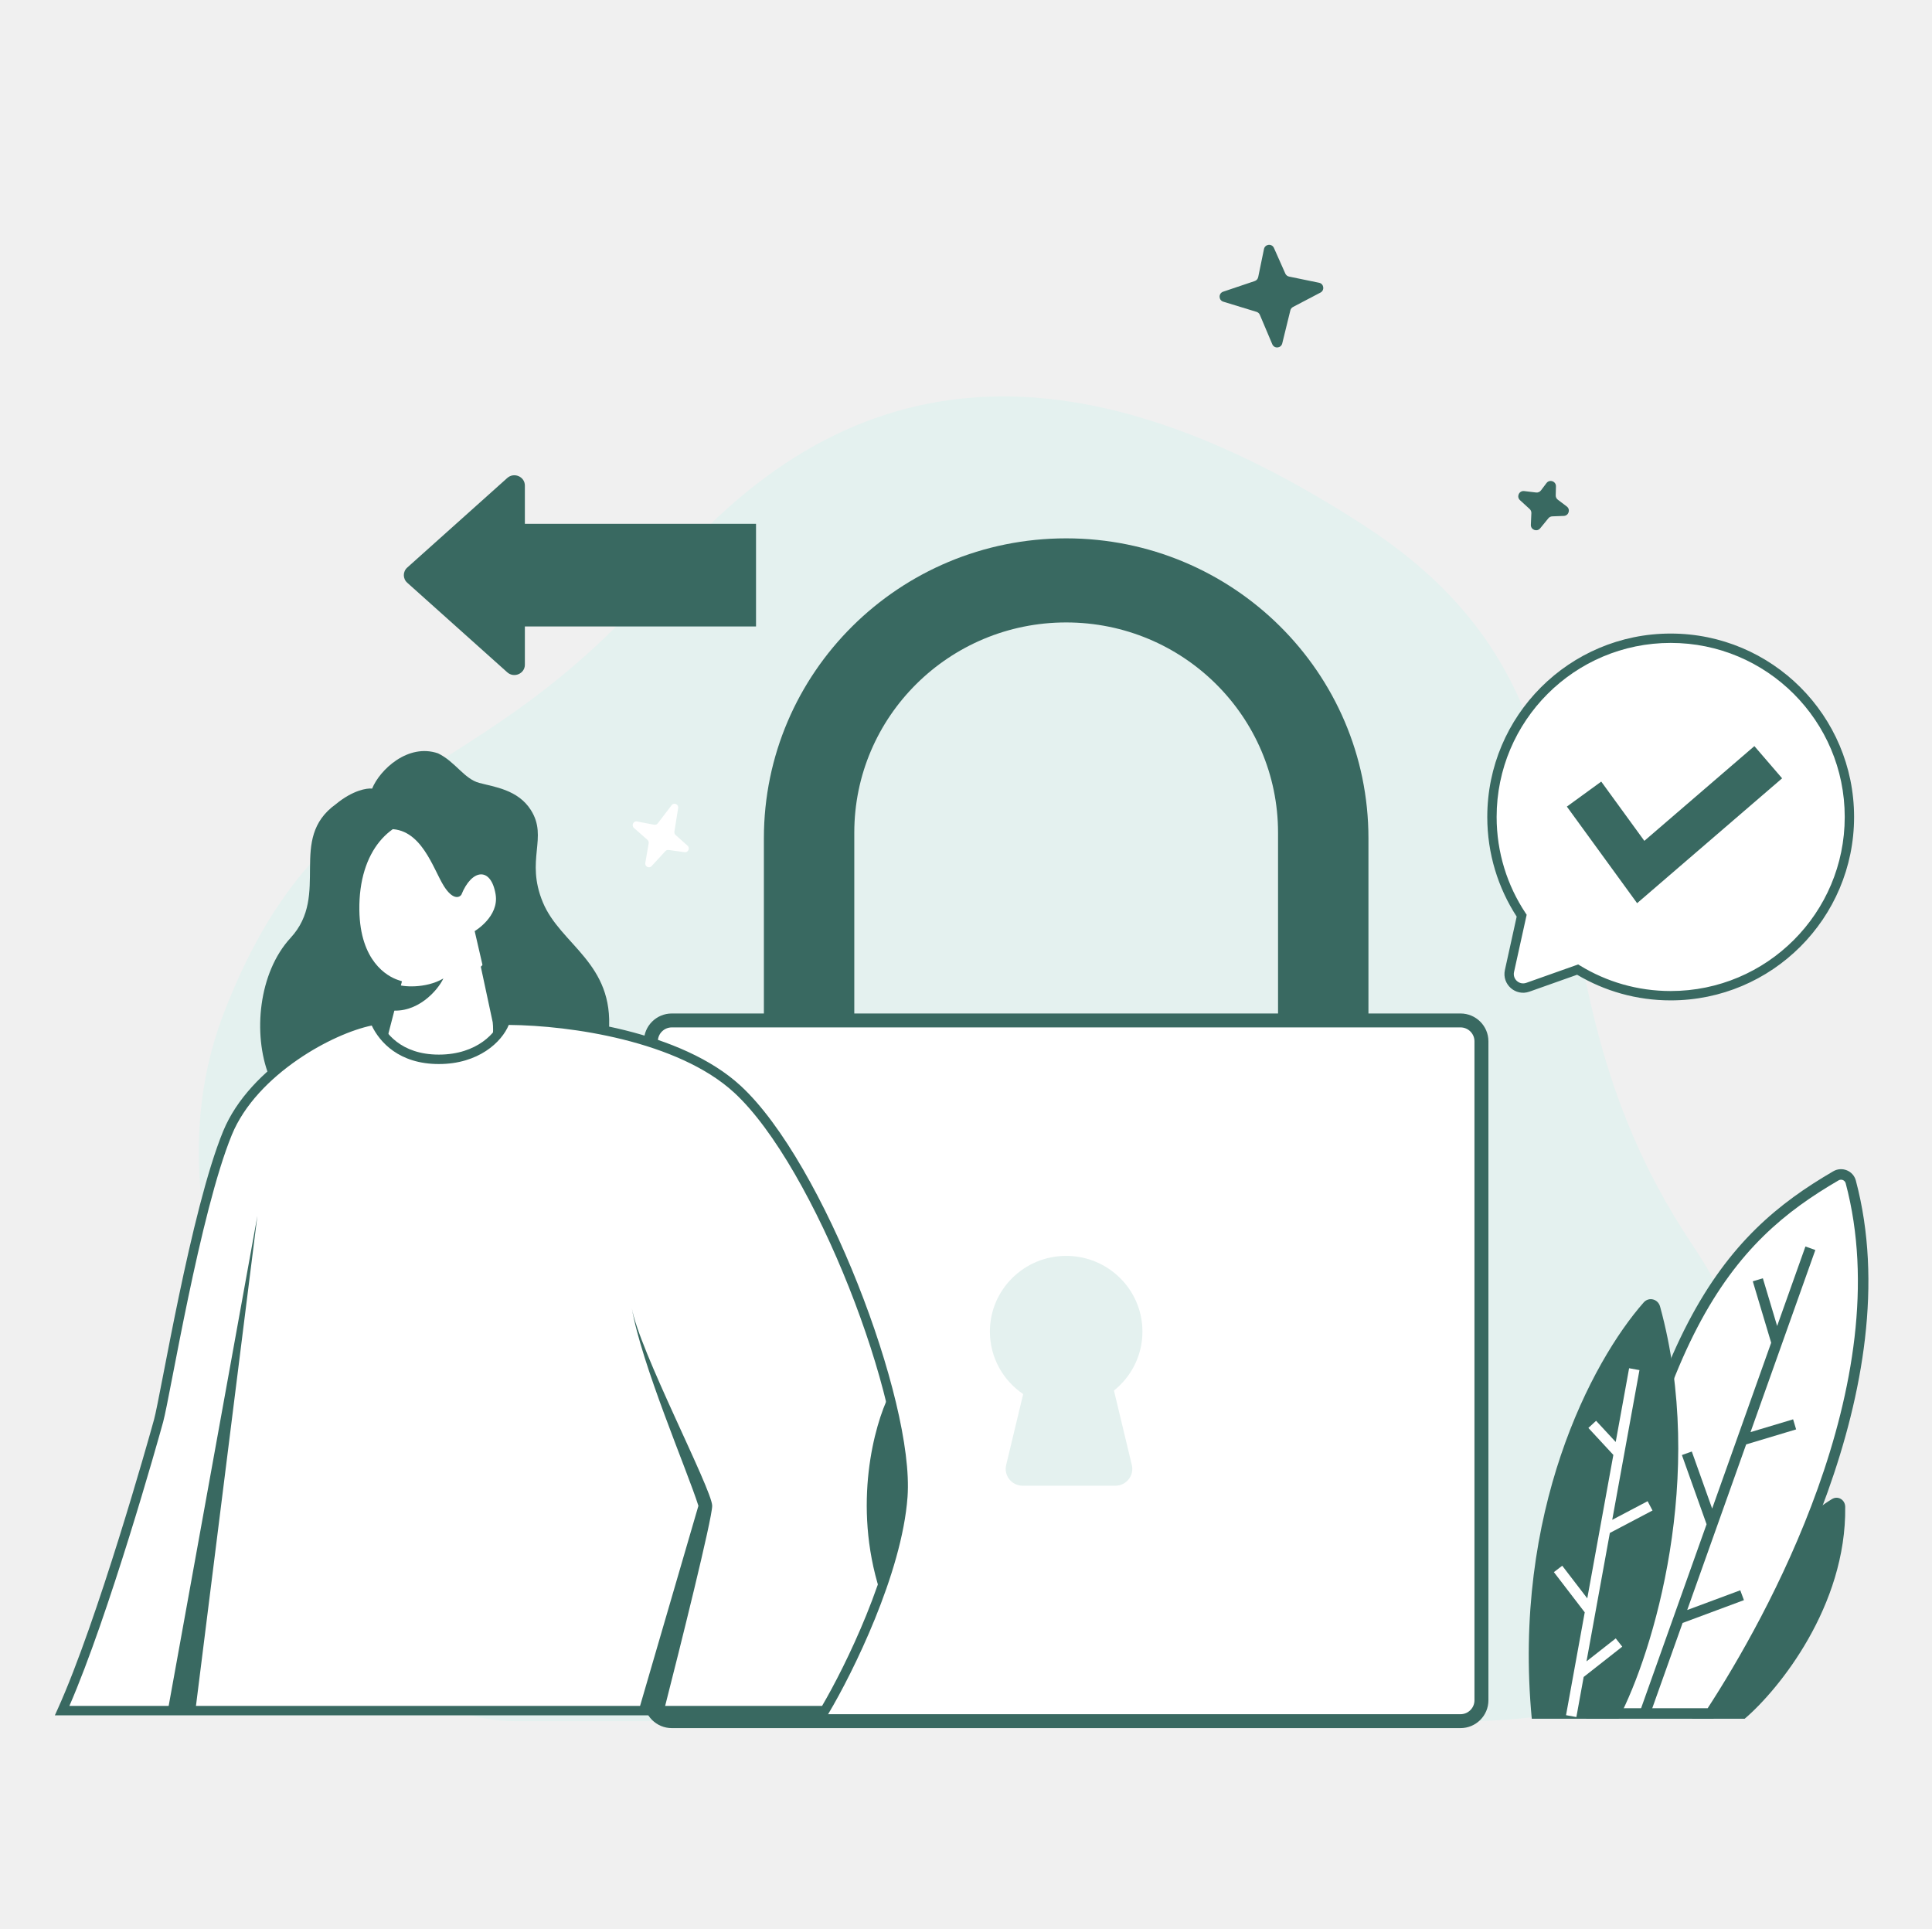
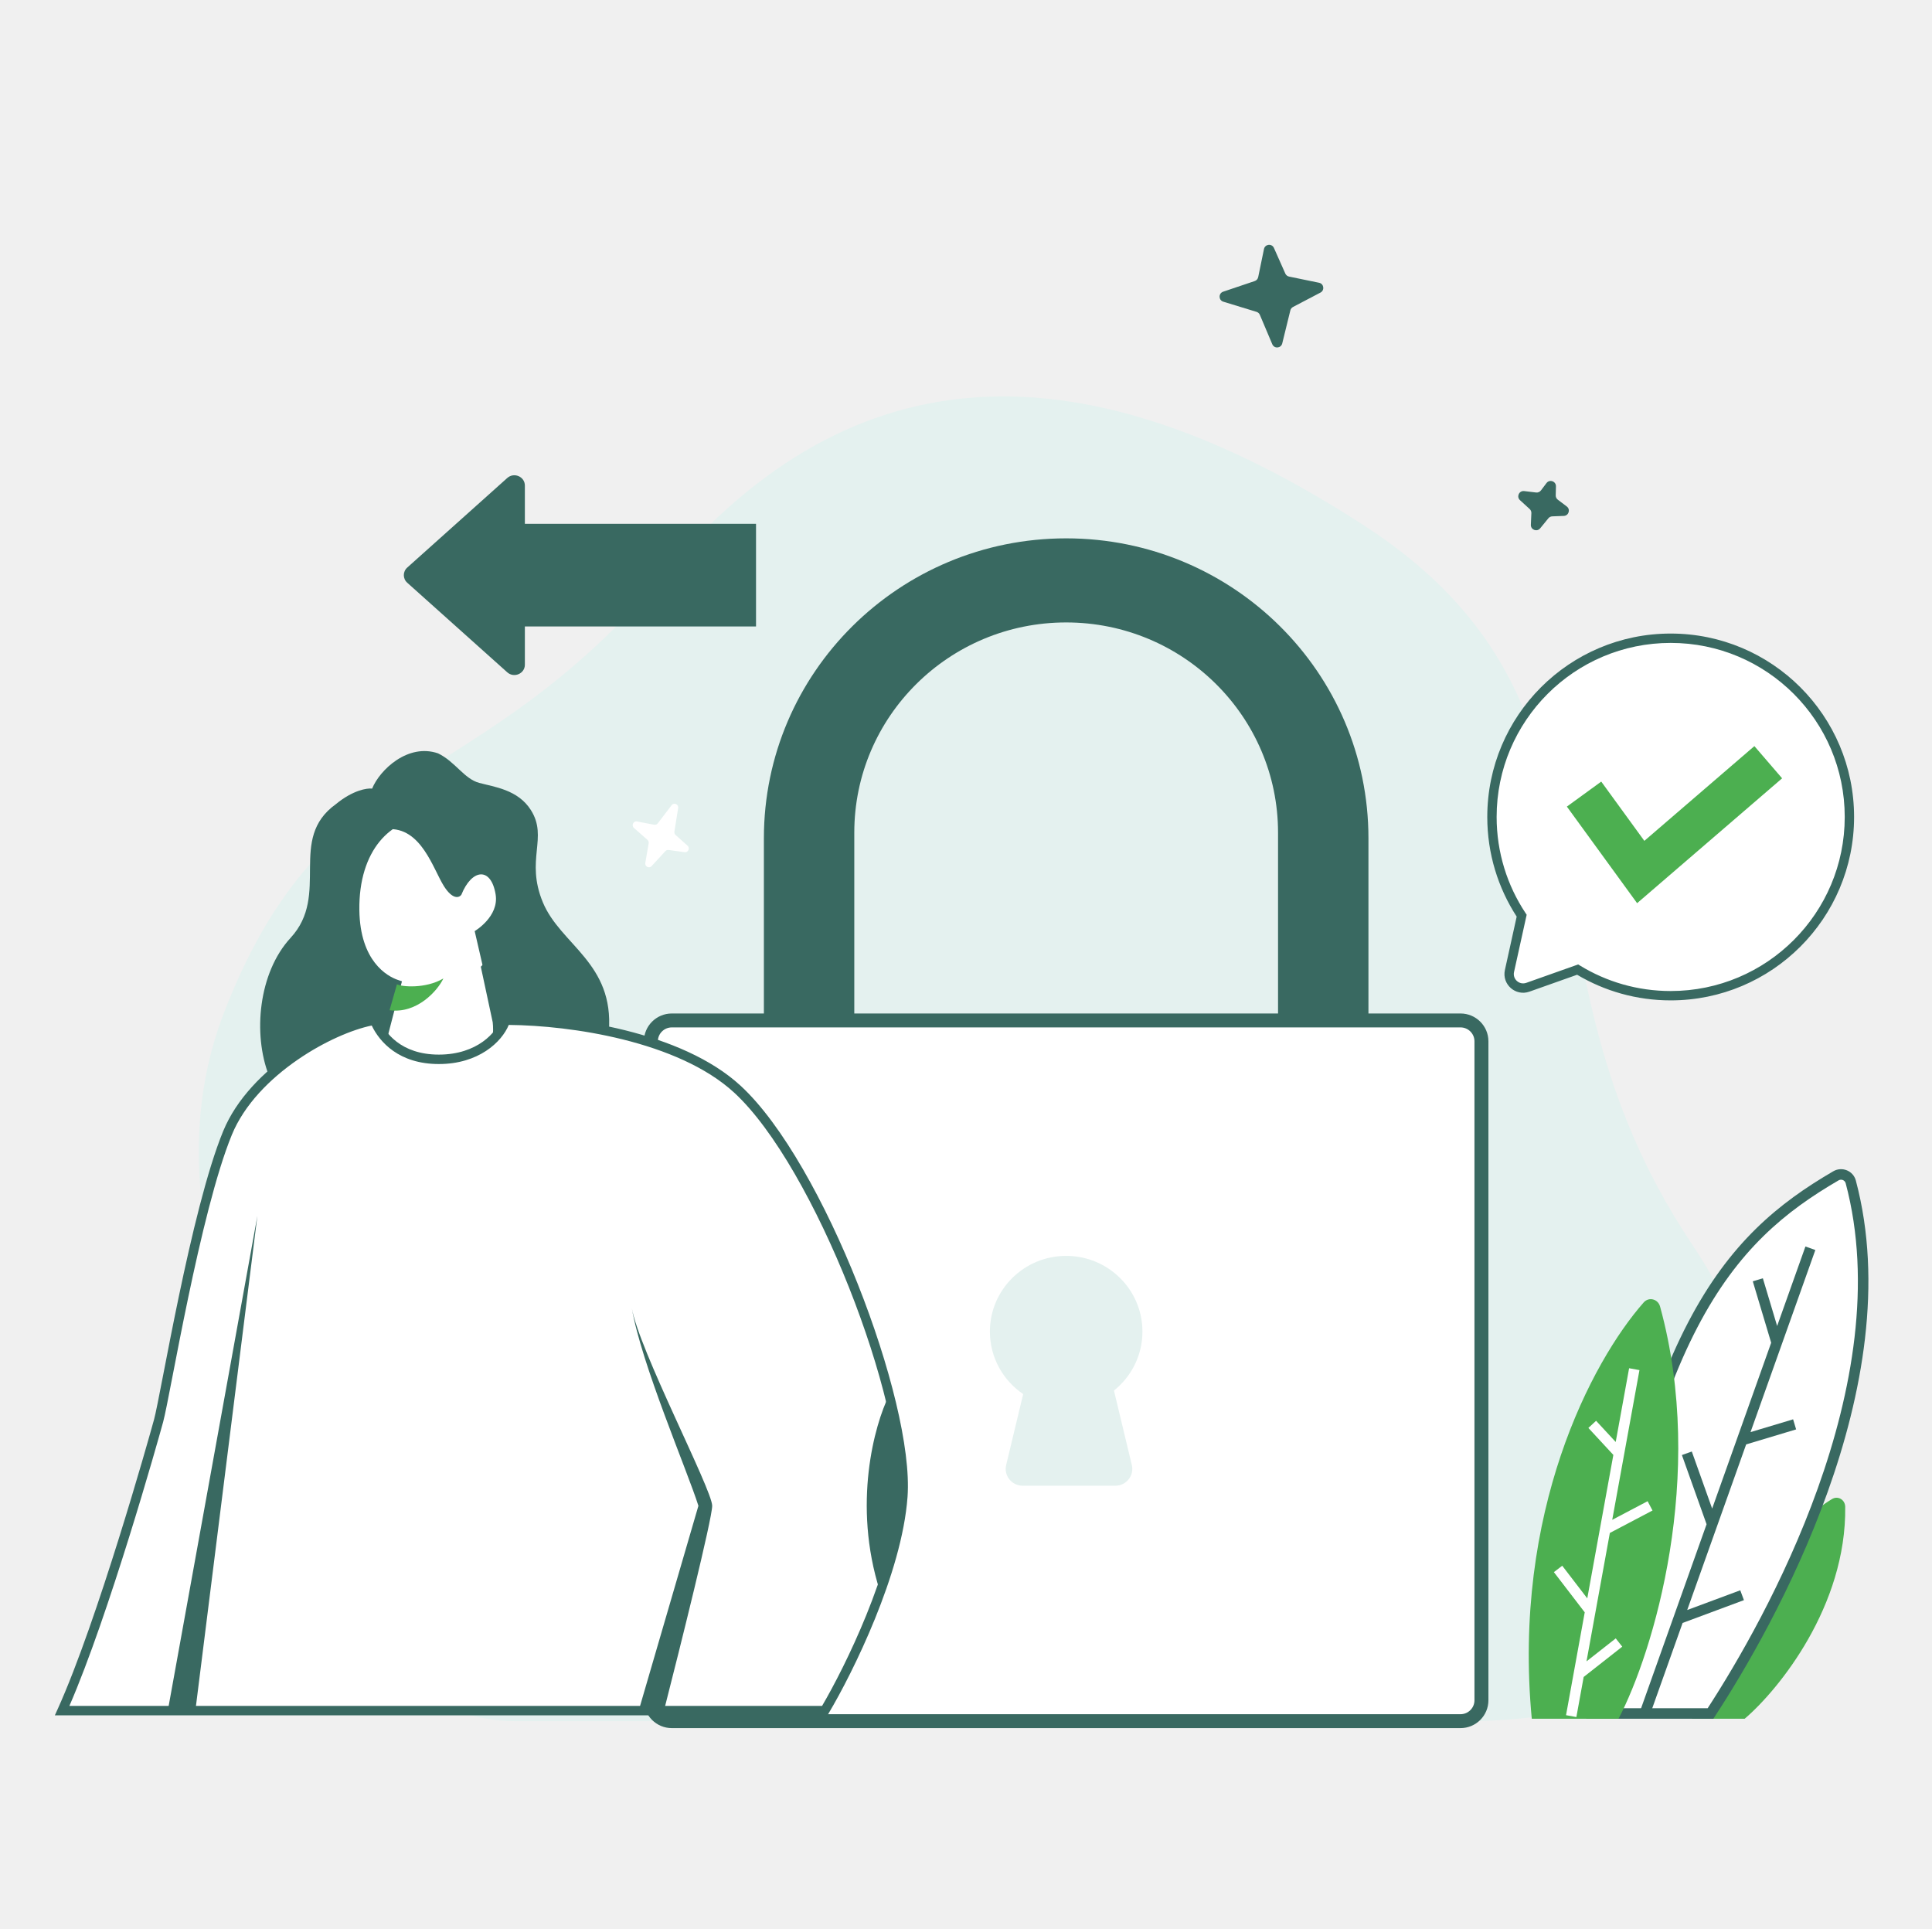
<svg xmlns="http://www.w3.org/2000/svg" width="513" height="512" viewBox="0 0 513 512" fill="none">
  <path d="M448.987 329.916C467.458 357.659 472.697 382.871 471.321 403.718C468.835 441.385 427.732 456.994 389.851 456.994H136.638C115.342 456.994 96.614 440.944 88.555 421.301C70.644 377.641 38.873 321.992 59.53 268.73C86.389 199.475 126.007 212.25 176.367 152.409C226.728 92.568 287.832 91.223 362.366 139.634C436.9 188.045 397.955 253.265 448.987 329.916Z" fill="#E4F1EF" />
-   <path d="M489.955 400.085C490.301 426.38 472.368 448.58 463.26 456.355H449.302C459.679 421.273 476.834 403.828 486.447 398.023C488.047 397.056 489.93 398.216 489.955 400.085Z" fill="#396961" />
+   <path d="M489.955 400.085C490.301 426.38 472.368 448.58 463.26 456.355H449.302C459.679 421.273 476.834 403.828 486.447 398.023C488.047 397.056 489.93 398.216 489.955 400.085Z" fill="#4caf50" />
  <path d="M491.43 313.815C505.729 367.58 469.686 431.255 454.187 454.959H422.782C436.272 353.517 458.888 328.863 487.479 312.203C489.014 311.309 490.973 312.098 491.43 313.815Z" fill="white" />
  <path fill-rule="evenodd" clip-rule="evenodd" d="M488.182 313.409C488.936 312.97 489.865 313.364 490.081 314.174C497.125 340.661 491.788 369.703 482.669 395.19C473.718 420.205 461.184 441.63 453.431 453.564H424.377C431.091 403.83 440.015 372.931 450.705 352.433C461.47 331.793 474.056 321.64 488.182 313.409ZM492.779 313.456C492.081 310.832 489.092 309.648 486.777 310.997C472.31 319.427 459.293 329.93 448.23 351.142C437.205 372.281 428.151 403.993 421.398 454.775L421.188 456.355H454.942L455.356 455.723C463.139 443.819 476.086 421.872 485.297 396.13C494.499 370.412 500.033 340.734 492.779 313.456Z" fill="#396961" />
-   <path d="M440.792 346.892C453.143 391.947 439.004 438.769 429.761 456.355H406.73C401.55 401.444 422.605 361.514 436.448 345.816C437.814 344.268 440.246 344.9 440.792 346.892Z" fill="#396961" />
+   <path d="M440.792 346.892C453.143 391.947 439.004 438.769 429.761 456.355H406.73C401.55 401.444 422.605 361.514 436.448 345.816C437.814 344.268 440.246 344.9 440.792 346.892Z" fill="#4caf50" />
  <path fill-rule="evenodd" clip-rule="evenodd" d="M471.88 352.072L479.393 330.964L482.023 331.9L464.814 380.248L476.119 376.854L476.922 379.528L463.652 383.512L448.001 427.484L462.088 422.246L463.061 424.862L446.779 430.916L438.055 455.427L435.425 454.491L453.144 404.711L446.592 386.336L449.221 385.399L454.624 400.552L470.297 356.518L465.413 340.207L468.087 339.406L471.88 352.072Z" fill="#396961" />
  <path fill-rule="evenodd" clip-rule="evenodd" d="M429.015 382.869L432.575 363.285L435.322 363.785L428.094 403.536L437.486 398.59L438.786 401.061L427.46 407.025L421.261 441.119L429.026 435.019L430.751 437.214L420.508 445.261L418.572 455.907L415.826 455.408L420.791 428.1L412.602 417.425L414.817 415.726L421.465 424.392L428.39 386.304L421.758 379.139L423.807 377.243L429.015 382.869Z" fill="white" />
  <path d="M334.085 73.582L335.623 66.119C335.897 64.79 337.715 64.594 338.266 65.834L341.287 72.635C341.47 73.046 341.84 73.344 342.281 73.435L350.257 75.079C351.542 75.344 351.785 77.073 350.623 77.682L343.333 81.504C342.978 81.69 342.721 82.019 342.625 82.407L340.469 91.19C340.149 92.494 338.352 92.638 337.828 91.401L334.524 83.593C334.363 83.213 334.041 82.923 333.646 82.802L324.826 80.104C323.529 79.707 323.503 77.88 324.788 77.447L333.164 74.624C333.634 74.465 333.985 74.069 334.085 73.582Z" fill="#396961" />
  <path d="M409.156 130.223L410.64 128.26C411.458 127.177 413.184 127.781 413.148 129.138L413.086 131.526C413.075 131.976 413.281 132.404 413.64 132.675L416.02 134.475C417.067 135.266 416.543 136.932 415.233 136.983L412.163 137.102C411.763 137.118 411.389 137.304 411.136 137.614L408.962 140.275C408.113 141.316 406.428 140.673 406.487 139.332L406.622 136.244C406.64 135.831 406.474 135.432 406.169 135.153L403.602 132.805C402.601 131.889 403.363 130.228 404.71 130.389L407.876 130.767C408.369 130.826 408.856 130.619 409.156 130.223Z" fill="#396961" />
  <path d="M178.339 213.789L174.655 218.617C174.431 218.911 174.065 219.053 173.707 218.984L169.154 218.111C168.175 217.923 167.584 219.183 168.34 219.848L171.918 222.993C172.179 223.223 172.303 223.577 172.243 223.924L171.345 229.111C171.176 230.086 172.349 230.69 173.013 229.969L176.689 225.983C176.905 225.749 177.218 225.636 177.529 225.68L181.783 226.272C182.742 226.406 183.284 225.184 182.556 224.533L179.392 221.707C179.138 221.48 179.016 221.135 179.071 220.794L180.069 214.564C180.232 213.544 178.96 212.975 178.339 213.789Z" fill="white" />
  <path fill-rule="evenodd" clip-rule="evenodd" d="M283.097 142.941C238.769 142.941 202.834 178.592 202.834 222.57V283.262C202.834 286.323 205.323 288.804 208.394 288.804H221.278C224.349 288.804 226.838 286.323 226.838 283.262V221.082C226.838 190.256 252.026 165.267 283.097 165.267C314.168 165.267 339.356 190.256 339.356 221.082V277.719C339.356 280.78 341.845 283.261 344.916 283.261H357.8C360.871 283.261 363.36 280.78 363.36 277.719V222.57C363.36 178.592 327.425 142.941 283.097 142.941Z" fill="#396961" />
  <path d="M172.829 276.486C172.829 273.425 175.318 270.944 178.389 270.944H387.805C390.875 270.944 393.364 273.425 393.364 276.486V451.452C393.364 454.513 390.875 456.994 387.805 456.994H178.389C175.318 456.994 172.829 454.513 172.829 451.452V276.486Z" fill="white" />
  <path fill-rule="evenodd" clip-rule="evenodd" d="M170.976 276.486C170.976 272.405 174.294 269.096 178.389 269.096H387.805C391.899 269.096 395.217 272.405 395.217 276.486V451.452C395.217 455.533 391.899 458.841 387.805 458.841H178.389C174.294 458.841 170.976 455.533 170.976 451.452V276.486ZM178.389 272.791C176.342 272.791 174.682 274.445 174.682 276.486V451.452C174.682 453.493 176.342 455.147 178.389 455.147H387.805C389.852 455.147 391.511 453.493 391.511 451.452V276.486C391.511 274.445 389.852 272.791 387.805 272.791H178.389Z" fill="#396961" />
  <path fill-rule="evenodd" clip-rule="evenodd" d="M295.785 369.212C300.398 365.529 303.35 359.881 303.35 353.55C303.35 342.452 294.282 333.456 283.097 333.456C271.911 333.456 262.843 342.452 262.843 353.55C262.843 360.447 266.346 366.532 271.683 370.151L267.164 388.981C266.49 391.787 268.635 394.481 271.542 394.481H296.151C299.059 394.481 301.203 391.787 300.53 388.981L295.785 369.212Z" fill="#E4F1EF" />
  <path d="M491.07 216.918C491.07 243.127 469.823 264.375 443.613 264.375C434.561 264.375 426.101 261.84 418.904 257.443L405.687 262.13C402.931 263.108 400.175 260.673 400.805 257.818L404.046 243.13C399.06 235.62 396.156 226.608 396.156 216.918C396.156 190.708 417.403 169.461 443.613 169.461C469.823 169.461 491.07 190.708 491.07 216.918Z" fill="white" />
  <path fill-rule="evenodd" clip-rule="evenodd" d="M443.613 170.702C469.137 170.702 489.828 191.393 489.828 216.918C489.828 242.442 469.137 263.133 443.613 263.133C434.796 263.133 426.559 260.665 419.551 256.383L419.046 256.075L405.272 260.96C403.435 261.612 401.598 259.989 402.018 258.085L405.372 242.883L405.08 242.444C400.225 235.13 397.397 226.356 397.397 216.918C397.397 191.393 418.089 170.702 443.613 170.702ZM492.311 216.918C492.311 190.022 470.508 168.219 443.613 168.219C416.718 168.219 394.915 190.022 394.915 216.918C394.915 226.67 397.782 235.756 402.721 243.374L399.593 257.55C398.753 261.358 402.427 264.603 406.102 263.3L418.766 258.809C426.041 263.133 434.539 265.616 443.613 265.616C470.508 265.616 492.311 243.813 492.311 216.918Z" fill="#396961" />
-   <path fill-rule="evenodd" clip-rule="evenodd" d="M473.201 206.655L434.7 239.809L416.048 214.163L425.176 207.525L436.62 223.261L465.837 198.103L473.201 206.655Z" fill="#396961" />
+   <path fill-rule="evenodd" clip-rule="evenodd" d="M473.201 206.655L434.7 239.809L416.048 214.163L425.176 207.525L436.62 223.261L465.837 198.103L473.201 206.655Z" fill="#4caf50" />
  <path fill-rule="evenodd" clip-rule="evenodd" d="M139.367 166.341V176.5C139.367 178.872 136.482 180.112 134.692 178.509L108.131 154.721C106.925 153.64 106.925 151.782 108.131 150.702L134.692 126.913C136.482 125.31 139.367 126.55 139.367 128.922V139.081H200.745V166.341H139.367Z" fill="#396961" />
  <path d="M105.228 261.364L101.985 273.881C100.364 280.14 105.575 287.441 119.775 287.25C131.136 287.098 132.699 276.493 132.06 271.21L129.032 257.075C131.834 254.203 134.083 252.472 133.902 238.866C133.676 221.859 124.504 215.745 113.712 215.89C102.92 216.035 93.952 225.217 94.171 241.667C94.359 255.839 101.994 260.273 105.228 261.364Z" fill="white" />
  <path fill-rule="evenodd" clip-rule="evenodd" d="M100.78 223.456C97.441 227.55 95.314 233.652 95.42 241.65C95.511 248.501 97.396 252.879 99.544 255.653C101.704 258.441 104.198 259.695 105.626 260.177L106.73 260.549L103.195 274.196C102.506 276.858 103.244 279.771 105.782 282.052C108.348 284.358 112.854 286.091 119.759 285.998C124.956 285.929 127.78 283.518 129.309 280.576C130.878 277.557 131.115 273.891 130.826 271.416L127.669 256.681L128.138 256.2C128.245 256.091 128.35 255.984 128.453 255.879C129.718 254.59 130.683 253.607 131.409 251.574C132.221 249.299 132.743 245.649 132.652 238.883C132.542 230.596 130.259 225.173 126.89 221.836C123.522 218.499 118.891 217.073 113.729 217.142C108.702 217.209 104.11 219.373 100.78 223.456ZM98.844 221.872C102.642 217.215 107.93 214.715 113.695 214.638C119.325 214.562 124.676 216.121 128.648 220.056C132.62 223.991 135.036 230.129 135.152 238.849C135.243 245.689 134.73 249.707 133.762 252.417C132.88 254.889 131.629 256.216 130.395 257.472L133.294 271.002L133.301 271.059C133.64 273.866 133.407 278.112 131.526 281.732C129.593 285.452 125.954 288.42 119.792 288.502C112.496 288.6 107.297 286.778 104.113 283.916C100.9 281.029 99.844 277.163 100.776 273.567L103.74 262.123C101.967 261.335 99.626 259.843 97.57 257.189C95.046 253.93 93.018 249.006 92.921 241.684C92.809 233.232 95.056 226.518 98.844 221.872Z" fill="#396961" />
  <path d="M71.386 285.544C67.117 274.545 68.637 258.258 77.158 249.02C87.81 237.473 76.241 222.803 89.197 213.506C93.697 209.796 97.48 209.213 98.809 209.386C100.829 204.417 108.316 197.284 116.314 200.027C120.893 202.247 123.228 206.777 127.224 207.864C131.219 208.951 137.524 209.644 140.968 215.092C145.616 222.443 139.437 228.228 144.138 239.569C148.838 250.91 163.118 255.665 161.655 273.931C157.033 272.115 145.16 270.459 134.576 270.534C134.382 271.727 133.031 273.704 132.38 274.543L131.582 270.605C131.593 271.501 126.042 247.224 126.042 247.224C126.042 247.224 132.587 243.373 131.598 237.456C130.363 230.06 125.253 230.699 122.501 237.578C121.943 238.346 120.245 238.977 117.922 235.359C115.018 230.836 111.888 219.466 102.798 220.158C98.99 222.957 95.358 227.814 94.837 240.186C95.58 253.291 99.308 258.402 105.403 261.339L103.468 270.295L101.883 275.155C100.616 273.689 99.729 271.647 99.444 270.809C91.024 272.519 79.186 278.251 71.386 285.544Z" fill="#396961" />
-   <path d="M117.725 259.8C112.963 262.612 106.556 262 105.404 261.34L103.439 268.235C110.766 269.219 116.244 262.976 117.725 259.8Z" fill="#396961" />
+   <path d="M117.725 259.8C112.963 262.612 106.556 262 105.404 261.34L103.439 268.235C110.766 269.219 116.244 262.976 117.725 259.8Z" fill="#4caf50" />
  <path d="M116.526 281.267C127.26 281.267 132.994 274.952 134.213 270.878C151.291 270.878 180.567 275.156 195.815 289.211C217.546 309.242 241.558 372.318 239.729 397.372C238.265 417.415 225.294 443.61 218.991 454.203H16.5C27.072 430.778 40.653 382.584 42.116 377.206C43.946 370.484 51.875 321.598 60.414 300.821C67.245 284.2 88.47 272.711 99.448 270.878C101.075 274.952 105.791 281.267 116.526 281.267Z" fill="white" />
  <path fill-rule="evenodd" clip-rule="evenodd" d="M100.235 269.477L100.609 270.413C102.09 274.124 106.414 280.014 116.526 280.014C126.753 280.014 131.968 274.021 133.017 270.518L133.284 269.626H134.214C142.841 269.626 154.532 270.705 166.002 273.559C177.448 276.406 188.814 281.056 196.661 288.289C207.745 298.506 219.265 319.509 227.768 340.945C232.032 351.694 235.561 362.61 237.91 372.427C240.254 382.219 241.447 391.007 240.975 397.463C240.229 407.679 236.564 419.381 232.332 429.803C228.094 440.243 223.247 449.496 220.065 454.844L219.702 455.455H14.563L15.361 453.687C25.885 430.369 39.441 382.275 40.911 376.877C41.352 375.255 42.179 371.007 43.32 365.118L43.385 364.781C44.508 358.983 45.916 351.717 47.526 344.027C50.801 328.384 54.938 310.856 59.258 300.344C62.801 291.725 70.026 284.526 77.669 279.272C85.308 274.019 93.528 270.597 99.243 269.643L100.235 269.477ZM135.091 272.134C133.215 276.69 127.062 282.519 116.526 282.519C105.953 282.519 100.794 276.678 98.704 272.292C93.469 273.378 86.074 276.53 79.083 281.337C71.66 286.44 64.858 293.296 61.569 301.298C57.351 311.563 53.254 328.867 49.972 344.541C48.366 352.213 46.962 359.463 45.838 365.262L45.773 365.596C44.646 371.413 43.796 375.797 43.322 377.536C41.9 382.762 28.916 428.853 18.422 452.95H218.279C221.4 447.625 225.987 438.787 230.017 428.86C234.213 418.526 237.765 407.109 238.482 397.281C238.926 391.21 237.803 382.718 235.48 373.011C233.162 363.328 229.673 352.526 225.446 341.87C216.967 320.497 205.616 299.946 194.969 290.132C187.568 283.31 176.672 278.794 165.399 275.989C154.534 273.286 143.449 272.205 135.091 272.134Z" fill="#396961" />
  <path d="M68.344 322.82L51.876 454.202H44.557L68.344 322.82Z" fill="#396961" />
  <path d="M189.106 399.816C189.106 403.238 180.567 437.5 176.298 454.202H169.589L185.447 399.816C182.519 390.528 170.199 361.929 167.759 347.263C169.589 358.263 189.106 395.539 189.106 399.816Z" fill="#396961" />
  <path d="M233.627 422.426C226.308 399.45 232.204 378.225 236.067 370.484C237.49 374.762 240.215 386.128 239.727 397.372C239.239 408.616 235.457 418.76 233.627 422.426Z" fill="#396961" />
</svg>
